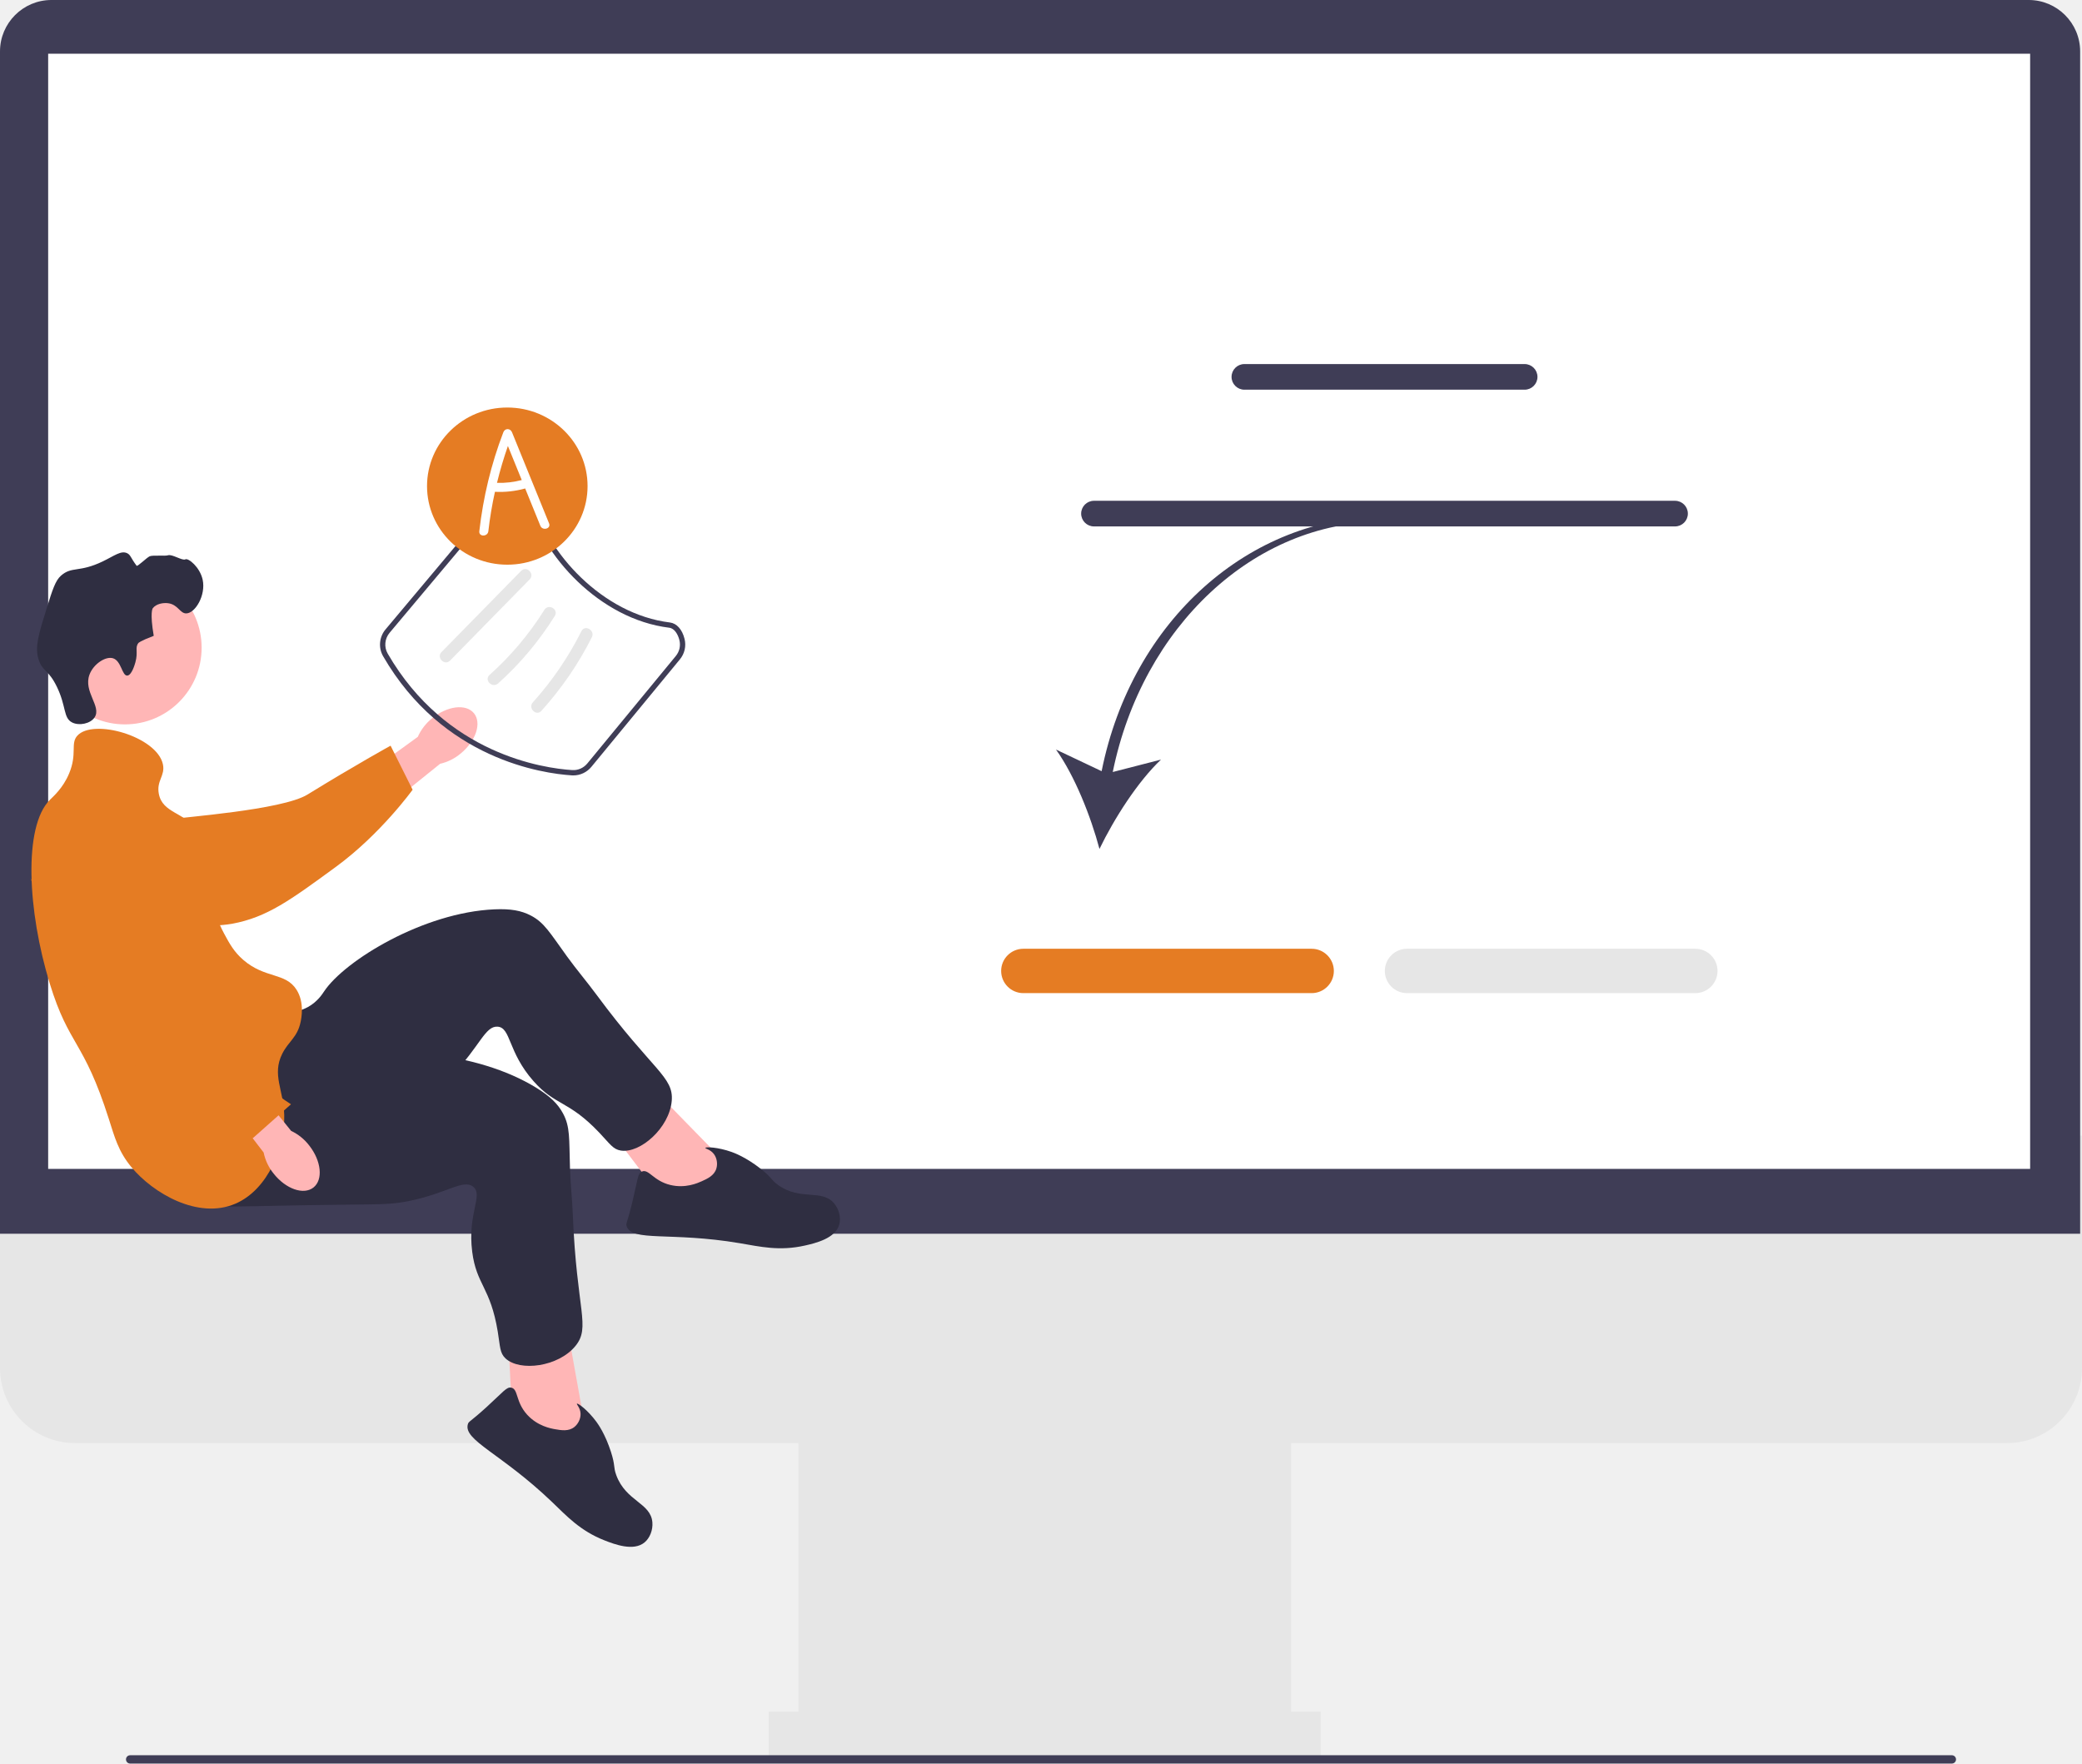
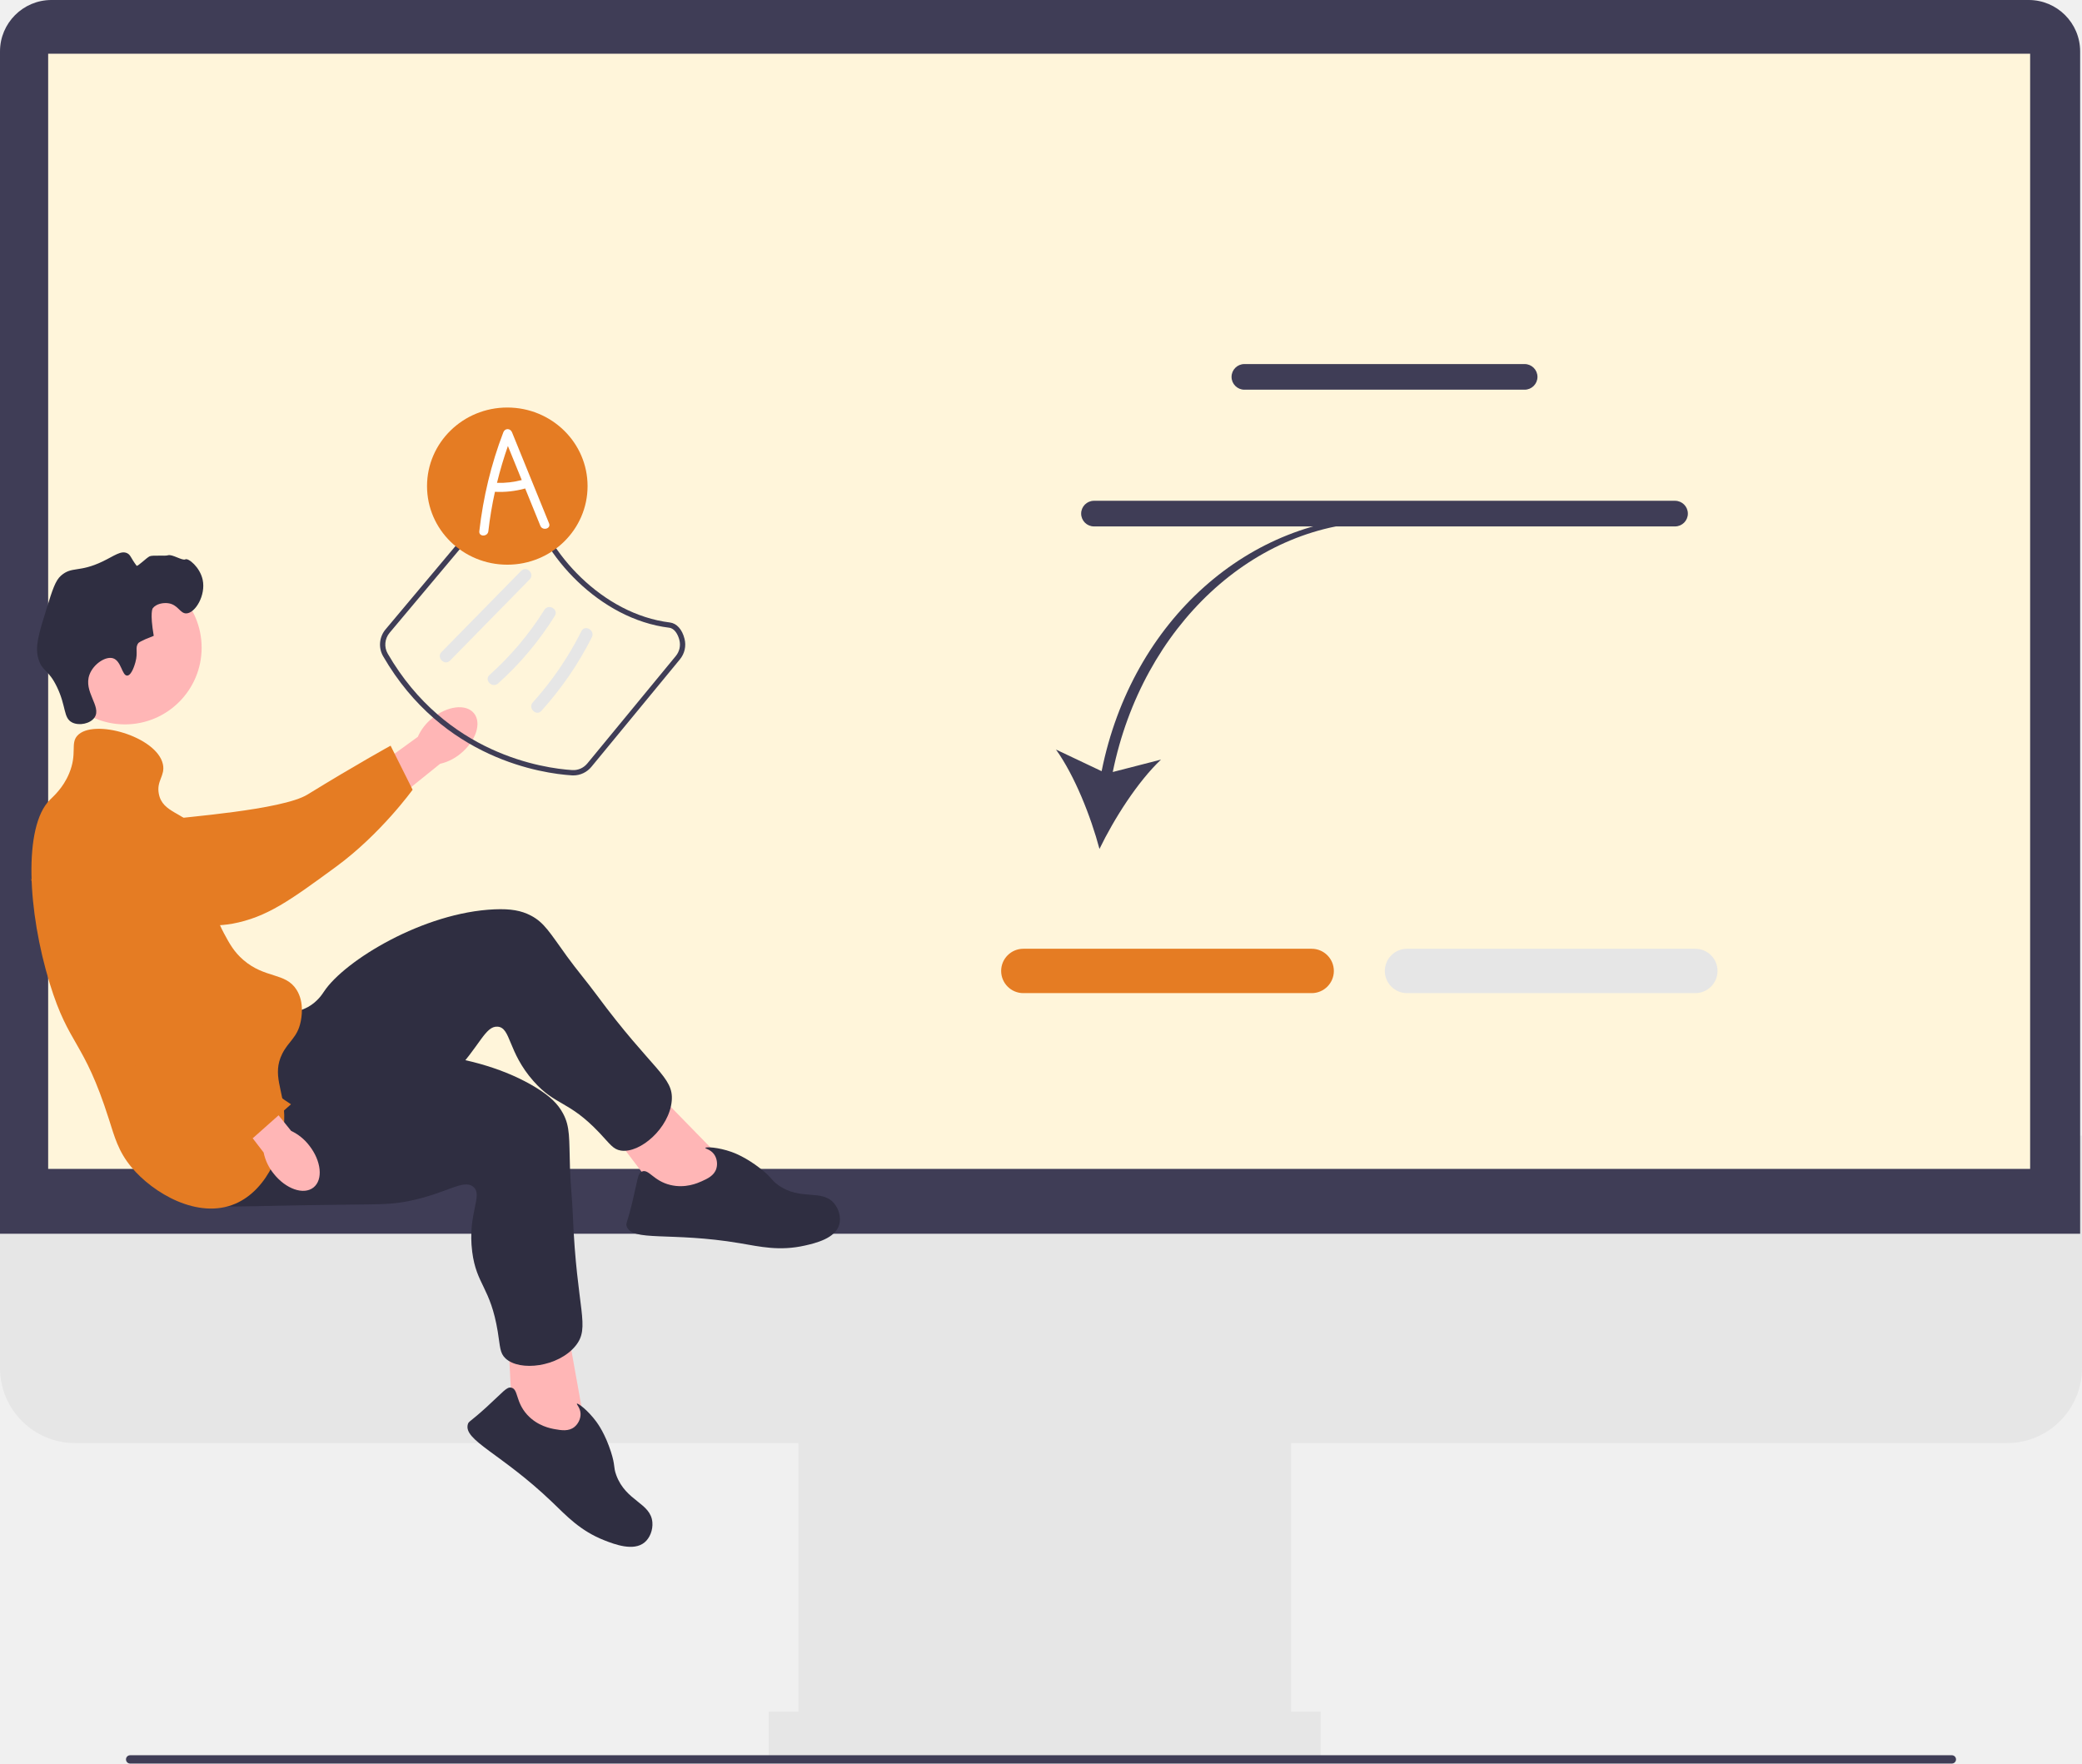
<svg xmlns="http://www.w3.org/2000/svg" width="596.912" height="505.575" viewBox="0 0 596.912 505.575">
  <g>
    <path d="M575.427,413.696H21.485c-11.847,0-21.485-9.638-21.485-21.485v-66.671H596.912v66.671c0,11.847-9.638,21.485-21.485,21.485Z" fill="#e6e6e6" />
    <rect x="228.887" y="402.544" width="141.262" height="100.901" fill="#e6e6e6" />
    <rect x="220.39" y="490.7" width="158.256" height="12.745" fill="#e6e6e6" />
    <path d="M596.381,353.686H0V14.744C0,6.614,6.614,0,14.744,0H581.637c8.13,0,14.744,6.614,14.744,14.744V353.686Z" fill="#3f3d56" />
-     <rect x="13.808" y="15.401" width="568.234" height="319.698" fill="#fff" />
+     <rect x="13.808" y="15.401" width="568.234" height="319.698" fill="#FFF5DA" />
  </g>
  <g>
    <path id="uuid-25324785-d0f2-4f1c-ad19-f4bb5410ff47-463" d="M123.853,205.949c4.349-3.594,9.729-4.263,12.015-1.494,2.287,2.768,.614,7.924-3.737,11.519-1.718,1.46-3.761,2.487-5.958,2.995l-18.62,14.994-6.85-8.888,19.083-13.838c.914-2.062,2.308-3.875,4.066-5.288Z" fill="#ffb6b6" />
    <path d="M16.233,239.779c-.009-.663-.003-6.447,4.279-10.103,4.919-4.199,11.86-2.5,14.294-1.904,5.624,1.377,6.085,3.79,11.366,6.268,9.88,4.637-2.499,2.264,3.38,.777,2.035-.515,31.312-2.545,38.6-7.031,14.174-8.724,23.831-14.013,23.831-14.013l6.313,12.626s-9.129,12.694-21.977,22.097c-13.179,9.646-19.769,14.469-29.783,16.332-.862,.16-22.072,3.782-39.155-8.981-3.897-2.911-11.036-8.245-11.147-16.07Z" fill="#e57c23" />
    <circle cx="35.816" cy="185.675" r="21.993" fill="#ffb6b6" />
    <g>
      <polygon points="208.055 333.43 185.405 310.246 173.714 322.442 190.588 344.671 207.326 346.586 208.055 333.43" fill="#ffb6b6" />
      <path d="M78.726,289.954c1.325,.11,5.535,.953,9.558-1.26,2.746-1.511,4.155-3.757,4.63-4.472,5.901-8.863,28.552-22.684,48.881-23.535,4.604-.193,7.634,.341,10.388,1.776,3.905,2.036,5.464,4.952,10.42,11.783,2.711,3.737,5.71,7.257,8.454,10.97,16.062,21.736,22.151,23.443,21.529,30.411-.691,7.732-9.029,15.067-14.571,14.22-2.27-.347-3.149-1.925-6.181-5.12-8.891-9.368-12.57-7.637-18.9-14.812-7.391-8.377-6.423-15.323-10.279-15.591-3.576-.249-5.095,5.677-12.729,13.548-3.493,3.602-5.98,5.254-13.559,10.511-29.511,20.473-29.982,21.912-35.937,23.544-2.606,.714-21.1,5.785-27.688-2.284-10.31-12.627,14.046-50.682,25.983-49.69Z" fill="#2f2e41" />
      <path d="M201.13,338.669c1.666-.748,3.614-1.623,4.24-3.634,.424-1.361,.18-3.039-.697-4.198-1.011-1.338-2.508-1.514-2.448-1.751,.092-.36,3.632-.22,7.517,1.154,.733,.259,4.055,1.473,8.28,4.772,3.385,2.643,2.93,3.173,5.053,4.697,6.516,4.678,12.628,.991,16.154,5.378,1.361,1.693,1.941,4.097,1.369,6.04-1.15,3.903-6.743,5.246-9.8,5.94-7.362,1.67-12.933,.307-18.752-.674-19.787-3.334-30.904-.298-32.392-4.881-.282-.868,.176-.794,1.702-7.16,1.506-6.284,1.456-8.009,2.739-8.513,1.93-.757,3.227,2.688,8.089,3.867,4.309,1.045,7.865-.552,8.944-1.036Z" fill="#2f2e41" />
    </g>
    <g>
      <polygon points="167.788 409.275 162.065 377.372 145.542 380.899 147.023 408.768 159.798 419.751 167.788 409.275" fill="#ffb6b6" />
      <path d="M85.188,300.678c1.034,.835,4.044,3.897,8.617,4.325,3.121,.292,5.548-.776,6.342-1.1,9.86-4.02,36.364-2.737,53.662,7.974,3.917,2.426,6.125,4.569,7.598,7.303,2.088,3.877,1.741,7.166,2.006,15.601,.145,4.614,.65,9.211,.835,13.824,1.085,27.005,5.165,31.836,.737,37.253-4.913,6.01-15.932,7.397-20.042,3.584-1.683-1.561-1.524-3.361-2.239-7.707-2.097-12.744-6.112-13.378-7.321-22.869-1.411-11.082,3.29-16.286,.25-18.673-2.819-2.214-7.404,1.836-18.141,4.063-4.913,1.019-7.899,.989-17.122,1.084-35.915,.369-37.113,1.295-42.957-.698-2.557-.872-20.707-7.062-21.628-17.438-1.44-16.237,40.082-34.049,49.402-26.526Z" fill="#2f2e41" />
      <path d="M159.116,409.722c1.798,.316,3.901,.687,5.549-.626,1.115-.888,1.855-2.414,1.781-3.865-.086-1.675-1.225-2.661-1.042-2.823,.279-.246,3.128,1.858,5.572,5.176,.461,.626,2.528,3.496,4.172,8.598,1.317,4.088,.643,4.27,1.543,6.723,2.765,7.53,9.893,7.911,10.347,13.521,.175,2.165-.694,4.48-2.26,5.767-3.143,2.584-8.525,.555-11.444-.588-7.029-2.752-10.874-7.009-15.138-11.087-14.5-13.87-25.404-17.6-24.062-22.228,.254-.876,.591-.558,5.429-4.969,4.775-4.354,5.703-5.81,7.046-5.506,2.023,.457,1.16,4.036,4.522,7.742,2.979,3.284,6.818,3.96,7.983,4.165Z" fill="#2f2e41" />
    </g>
    <path d="M38.815,189.879c.856-3.063-.219-4.179,.877-5.554,0-0,.441-.553,4.384-2.046h0c-1.163-6.75-.292-7.892-.292-7.892,1.004-1.316,3.015-1.634,4.384-1.461,2.896,.364,3.408,2.982,5.261,2.923,2.56-.081,5.63-5.205,4.677-9.646-.777-3.622-4.129-6.313-4.969-5.846-.833,.463-3.832-1.578-4.969-1.169-.777,.279-4.432-.092-5.261,.292-.905,.42-3.498,3.035-3.745,2.705-1.722-2.289-1.686-3.089-2.685-3.582-1.771-.874-3.696,.742-7.015,2.338-6.83,3.285-8.829,1.325-11.984,4.092-1.594,1.398-2.448,4.069-4.092,9.353-2.299,7.391-3.449,11.086-2.338,14.615,1.132,3.598,2.8,2.815,5.261,7.892,2.74,5.651,1.796,8.936,4.384,10.23,2.001,1,5.216,.364,6.43-1.461,2.079-3.125-3.294-7.352-1.461-12.276,1.125-3.023,4.595-5.315,6.723-4.677,2.406,.722,2.583,5.036,4.092,4.969,1.292-.057,2.189-3.266,2.338-3.8Z" fill="#2f2e41" />
    <path d="M22.154,210.924c4.5-5.046,22.832,.177,24.553,8.184,.708,3.294-1.905,4.684-1.169,8.476,1.076,5.547,7.169,5.169,11.692,10.815,6.421,8.016-.194,15.852,7.015,29.229,1.54,2.859,2.839,5.268,5.554,7.6,6.23,5.351,12.027,3.516,15.199,8.476,2.372,3.71,1.397,8.282,1.169,9.353-.936,4.392-3.473,5.462-5.261,9.061-2.975,5.988,.393,10.384,.585,17.538,.239,8.951-4.517,21.358-14.03,25.429-10.687,4.574-23.577-3.001-29.814-10.523-3.722-4.488-4.802-8.628-6.43-13.738-7.277-22.837-11.388-20.772-16.953-38.875-6.362-20.695-7.612-44.941,0-52.613,1.009-1.017,3.786-3.367,5.554-7.6,2.379-5.695,.324-8.556,2.338-10.815Z" fill="#e57c23" />
    <g>
      <path id="uuid-91308677-eda7-42a2-9f2e-a07e84038198-464" d="M88.653,328.391c3.489,4.433,4.03,9.827,1.208,12.047-2.822,2.22-7.937,.426-11.427-4.01-1.418-1.753-2.396-3.819-2.852-6.028l-14.547-18.971,7.517-5.733,14.911,18.503c2.04,.962,3.819,2.4,5.19,4.191Z" fill="#ffb6b6" />
      <path d="M35.377,230.155c.647-.145,6.311-1.319,10.763,2.127,5.115,3.959,4.867,11.1,4.78,13.605-.201,5.786-2.468,6.73-3.817,12.406-2.524,10.619,2.283,20.487,4.938,25.939,.919,1.887,3.872,7.662,9.75,13.881,11.432,12.095,21.632,18.46,21.632,18.46l-10.958,9.74s-17.455-5.32-29.282-15.979c-12.132-10.934-30.789-49.619-34.657-59.043-.333-.812,4.385,12.382,13.393-6.946,2.055-4.409,5.82-12.486,13.457-14.192Z" fill="#e57c23" />
    </g>
  </g>
  <g>
    <path d="M315.838,221.081l-13.084-6.198c5.366,7.489,9.99,19.185,12.466,28.493,4.191-8.67,10.948-19.278,17.636-25.614l-13.828,3.557c8.521-41.76,40.569-71.739,77.27-71.739l.52-1.508c-38.334,0-72.28,29.564-80.98,73.01Z" fill="#3f3d56" />
    <path d="M376.057,284.71h-82.668c-3.506,0-6.359-2.853-6.359-6.359s2.853-6.359,6.359-6.359h82.668c3.506,0,6.359,2.853,6.359,6.359s-2.853,6.359-6.359,6.359Z" fill="#e57c23" />
    <path d="M486.057,284.71h-82.668c-3.506,0-6.359-2.853-6.359-6.359s2.853-6.359,6.359-6.359h82.668c3.506,0,6.359,2.853,6.359,6.359s-2.853,6.359-6.359,6.359Z" fill="#e6e6e6" />
  </g>
  <g>
    <path d="M437.118,111.717h-80.357c-2.026,0-3.674-1.648-3.674-3.674s1.648-3.674,3.674-3.674h80.357c2.026,0,3.674,1.648,3.674,3.674s-1.648,3.674-3.674,3.674Z" fill="#3f3d56" />
    <path d="M480.239,150.915h-166.598c-2.026,0-3.674-1.648-3.674-3.674s1.648-3.674,3.674-3.674h166.598c2.026,0,3.674,1.648,3.674,3.674,0,2.026-1.648,3.674-3.674,3.674Z" fill="#3f3d56" />
  </g>
  <path d="M36.121,504.385c0,.66,.53,1.19,1.19,1.19H559.601c.66,0,1.19-.53,1.19-1.19,0-.66-.53-1.19-1.19-1.19H37.311c-.66,0-1.19,.53-1.19,1.19Z" fill="#3f3d56" />
  <path d="M164.369,222.297c-.142,0-.283-.005-.425-.014-8.369-.537-37.005-4.589-54.1-34.148-1.409-2.434-1.131-5.528,.69-7.698l31.66-37.722c1.295-1.543,3.295-2.431,5.32-2.407,1.4,.033,4.715,.387,5.358,2.942,3.803,15.097,19.863,32.847,39.177,35.2,1.958,.238,3.529,1.984,4.204,4.672,.526,2.092,.04,4.248-1.335,5.916l-25.362,30.798c-1.288,1.564-3.179,2.461-5.188,2.461Zm-16.976-80.472c-1.547,0-3.052,.693-4.036,1.865l-31.66,37.722c-1.413,1.683-1.629,4.079-.54,5.962,16.719,28.907,44.705,32.868,52.884,33.393,1.67,.112,3.274-.6,4.343-1.897l25.363-30.798c1.065-1.292,1.441-2.961,1.034-4.581-.398-1.586-1.373-3.347-2.916-3.535-19.952-2.43-36.54-20.753-40.466-36.335-.318-1.262-2.232-1.755-3.918-1.795-.03-.001-.06-.001-.09-.001Z" fill="#3f3d56" />
  <path d="M129.03,189.376l22.826-23.273c1.56-1.591-.884-4.039-2.446-2.446l-22.826,23.273c-1.56,1.591,.884,4.039,2.446,2.446h0Z" fill="#e6e6e6" />
  <path d="M142.806,195.933c6.3-5.646,11.774-12.184,16.256-19.358,1.183-1.894-1.809-3.632-2.987-1.746-4.334,6.935-9.626,13.199-15.715,18.657-1.661,1.489,.792,3.929,2.446,2.446h0Z" fill="#e6e6e6" />
  <path d="M155.223,203.784c5.736-6.353,10.618-13.444,14.461-21.093,.997-1.984-1.986-3.738-2.987-1.746-3.714,7.39-8.378,14.253-13.92,20.393-1.489,1.649,.951,4.103,2.446,2.446h0Z" fill="#e6e6e6" />
  <g>
    <ellipse cx="145.443" cy="139.357" rx="23.013" ry="22.528" fill="#e57c23" />
    <path d="M157.417,150.043c-3.539-8.702-7.079-17.403-10.618-26.105-.489-1.202-2.02-1.244-2.497,0-3.497,9.123-5.782,18.643-6.881,28.349-.187,1.653,2.404,1.64,2.59,0,.43-3.798,1.068-7.568,1.888-11.298,2.916,.153,5.857-.174,8.671-.953,1.45,3.565,2.9,7.13,4.35,10.696,.62,1.523,3.126,.857,2.497-.688Zm-14.931-11.614c.872-3.57,1.918-7.098,3.131-10.57l3.969,9.758c-2.325,.61-4.702,.882-7.1,.811Z" fill="#fff" />
  </g>
</svg>
